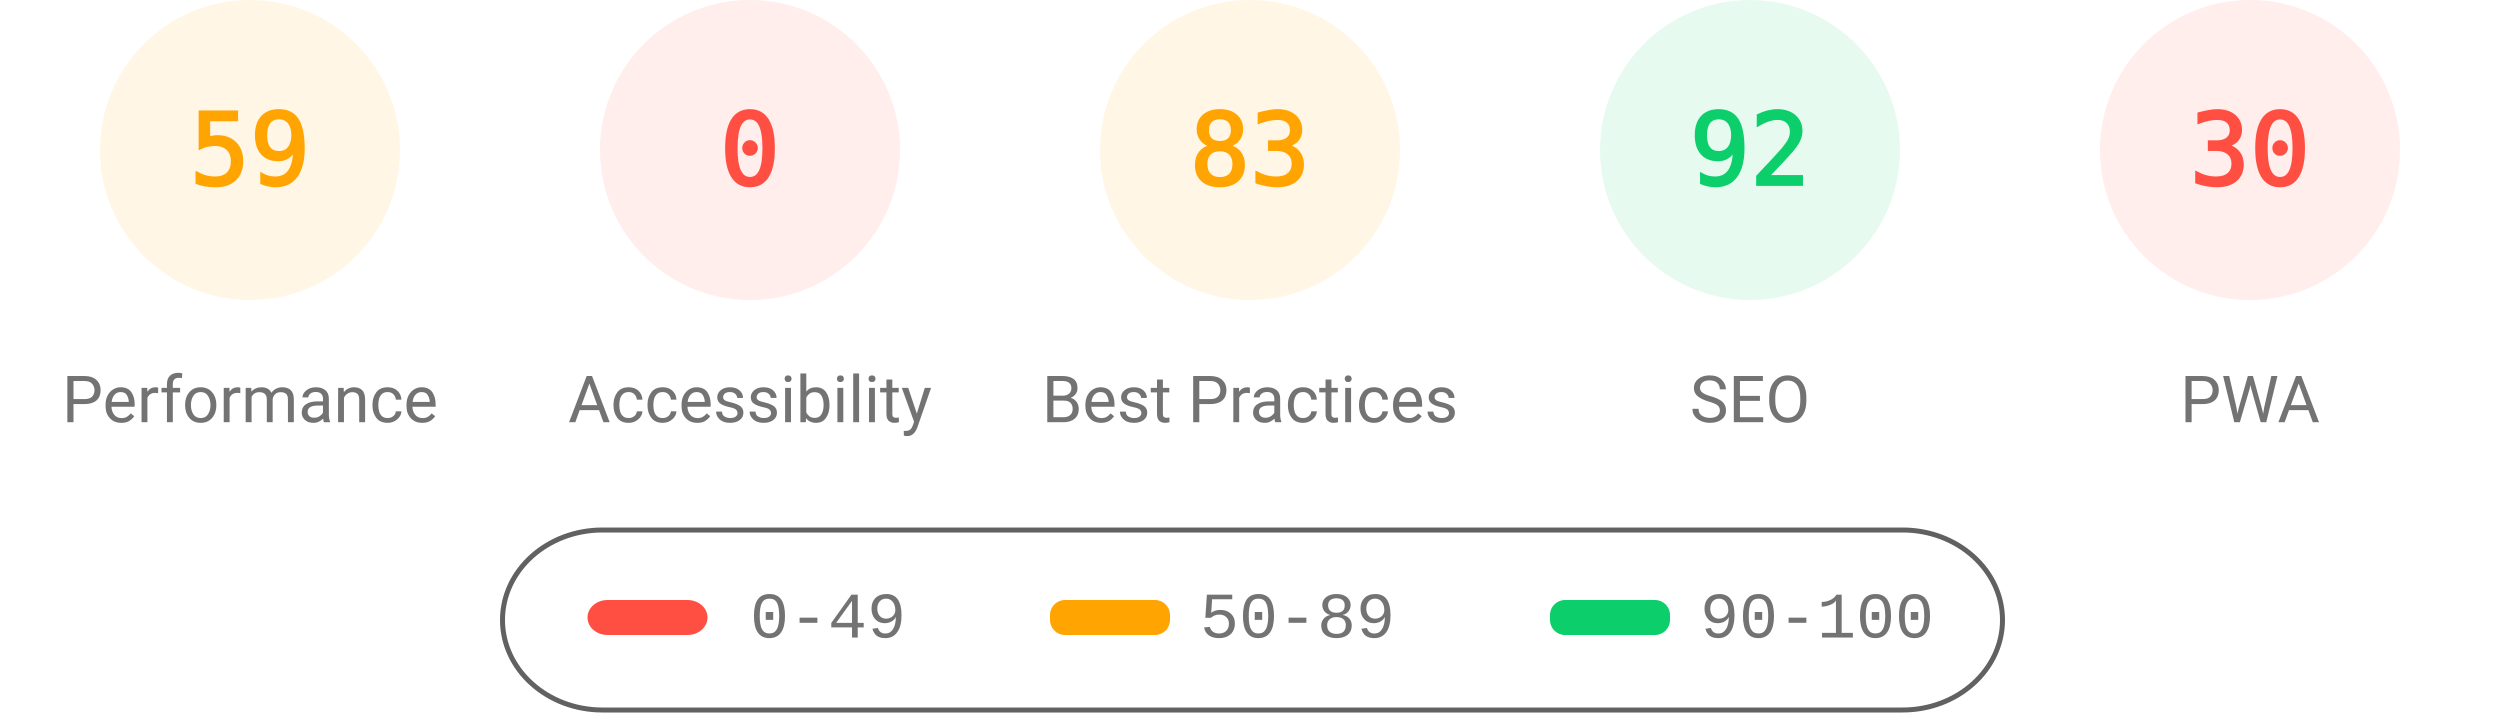
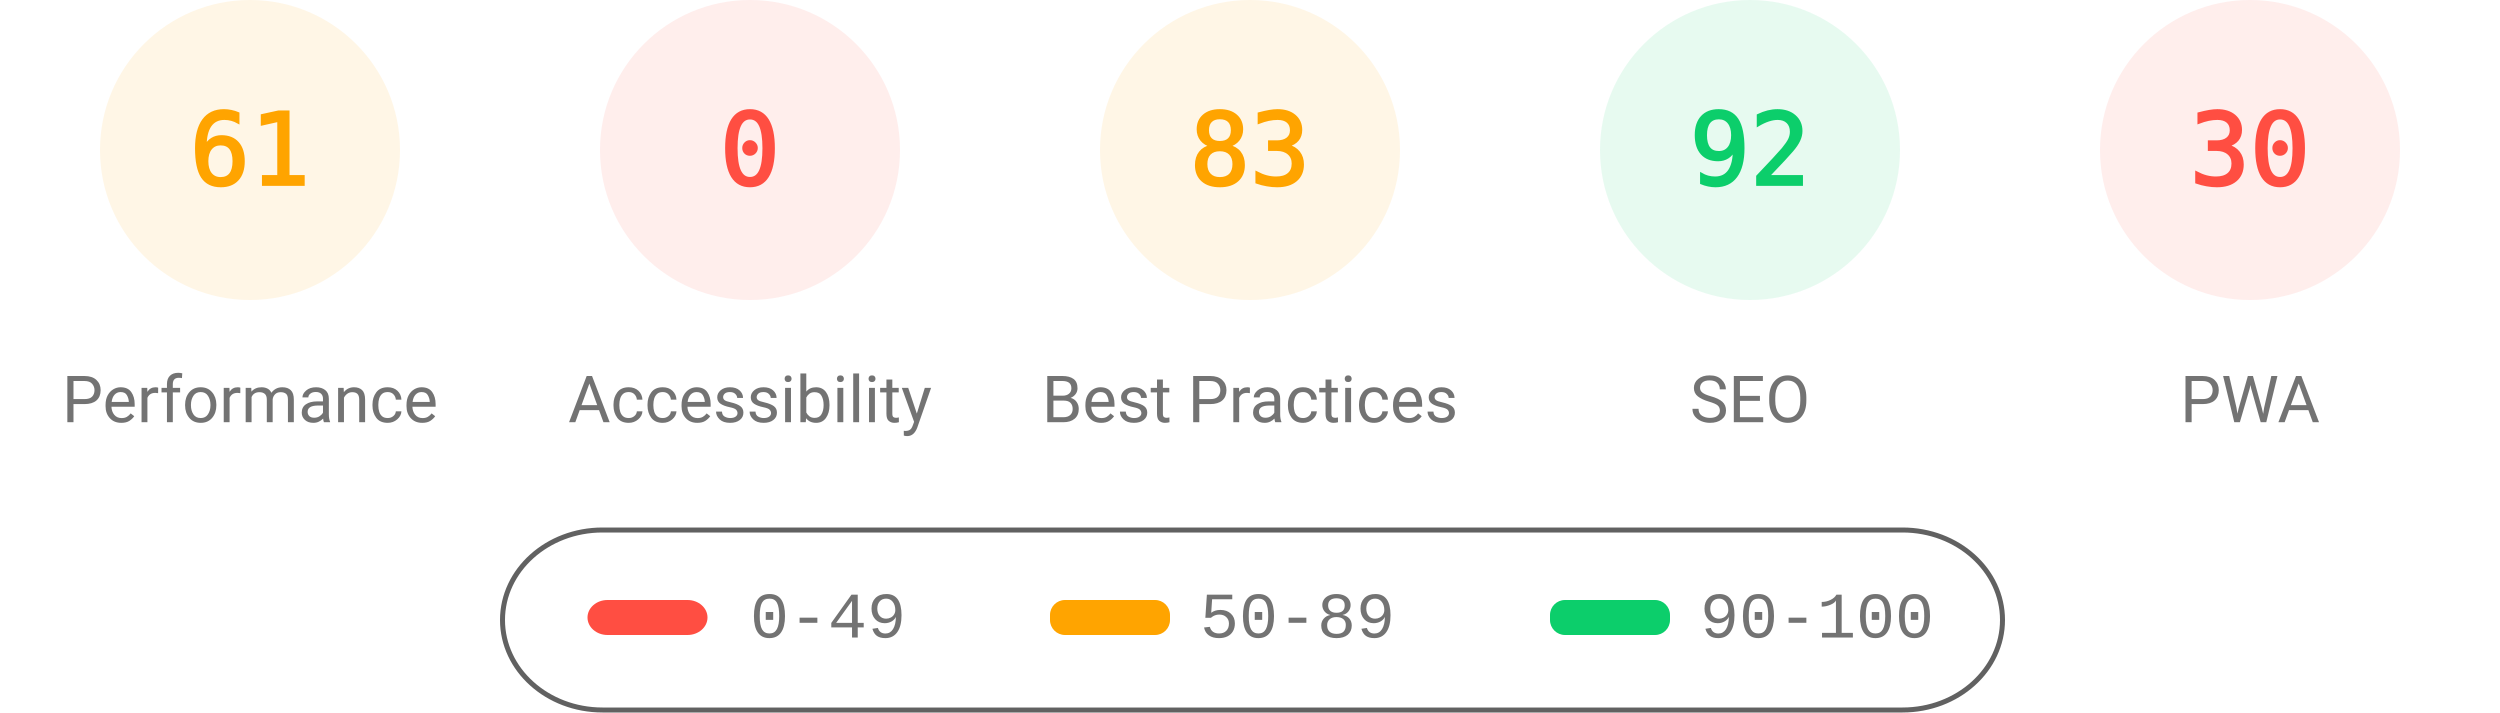
<svg xmlns="http://www.w3.org/2000/svg" fill="none" width="1000" height="285">
  <style>.gauge-base{opacity:.1}.gauge-arc{fill:none;animation-delay:250ms;stroke-linecap:round;transform:rotate(-90deg);transform-origin:100px 60px;animation:load-gauge 1s ease forwards}.guage-text{font-size:40px;font-family:monospace;text-align:center}.guage-red{color:#ff4e42;fill:#ff4e42;stroke:#ff4e42}.guage-orange{color:#ffa400;fill:#ffa400;stroke:#ffa400}.guage-green{color:#0cce6b;fill:#0cce6b;stroke:#0cce6b}.guage-undefined{color:#5c5c5c;fill:#5c5c5c;stroke:#5c5c5c}.guage-title{color:#737373;fill:#737373;stroke:none;font-size:26px;line-height:26px;font-family:Roboto,Halvetica,Arial,sans-serif}@keyframes load-gauge{from{stroke-dasharray:0 352.858}}</style>
  <svg class="guage-div guage-perf guage-orange" viewBox="0 0 200 200" width="200" height="200">
    <circle class="gauge-base" r="56" cx="100" cy="60" stroke-width="8" />
-     <circle class="gauge-arc guage-arc-1" r="56" cx="100" cy="60" stroke-width="8" style="stroke-dasharray:207.596,351.858" />
-     <text class="guage-text" x="100" y="60" alignment-baseline="central" dominant-baseline="central" text-anchor="middle">59</text>
+     <circle class="gauge-arc guage-arc-1" r="56" cx="100" cy="60" stroke-width="8" style="stroke-dasharray:214.633,351.858" />
+     <text class="guage-text" x="100" y="60" alignment-baseline="central" dominant-baseline="central" text-anchor="middle">61</text>
    <text class="guage-title" x="100" y="160" alignment-baseline="central" dominant-baseline="central" text-anchor="middle">Performance</text>
  </svg>
  <svg class="guage-div guage-acc guage-red" viewBox="0 0 200 200" width="200" height="200" x="200">
    <circle class="gauge-base" r="56" cx="100" cy="60" stroke-width="8" />
    <circle class="gauge-arc guage-arc-2" r="56" cx="100" cy="60" stroke-width="8" style="stroke-dasharray:0,351.858" />
    <text class="guage-text" x="100" y="60" alignment-baseline="central" dominant-baseline="central" text-anchor="middle">0</text>
    <text class="guage-title" x="100" y="160" alignment-baseline="central" dominant-baseline="central" text-anchor="middle">Accessibility</text>
  </svg>
  <svg class="guage-div guage-best guage-orange" viewBox="0 0 200 200" width="200" height="200" x="400">
    <circle class="gauge-base" r="56" cx="100" cy="60" stroke-width="8" />
    <circle class="gauge-arc guage-arc-3" r="56" cx="100" cy="60" stroke-width="8" style="stroke-dasharray:292.042,351.858" />
    <text class="guage-text" x="100" y="60" alignment-baseline="central" dominant-baseline="central" text-anchor="middle">83</text>
    <text class="guage-title" x="100" y="160" alignment-baseline="central" dominant-baseline="central" text-anchor="middle">Best Practices</text>
  </svg>
  <svg class="guage-div guage-seo guage-green" viewBox="0 0 200 200" width="200" height="200" x="600">
    <circle class="gauge-base" r="56" cx="100" cy="60" stroke-width="8" />
    <circle class="gauge-arc guage-arc-4" r="56" cx="100" cy="60" stroke-width="8" style="stroke-dasharray:323.709,351.858" />
    <text class="guage-text" x="100" y="60" alignment-baseline="central" dominant-baseline="central" text-anchor="middle">92</text>
    <text class="guage-title" x="100" y="160" alignment-baseline="central" dominant-baseline="central" text-anchor="middle">SEO</text>
  </svg>
  <svg class="guage-div guage-pwa guage-red" viewBox="0 0 200 200" width="200" height="200" x="800">
    <circle class="gauge-base" r="56" cx="100" cy="60" stroke-width="8" />
    <circle class="gauge-arc guage-arc-4" r="56" cx="100" cy="60" stroke-width="8" style="stroke-dasharray:105.557,351.858" />
    <text class="guage-text" x="100" y="60" alignment-baseline="central" dominant-baseline="central" text-anchor="middle">30</text>
    <text class="guage-title" x="100" y="160" alignment-baseline="central" dominant-baseline="central" text-anchor="middle">PWA</text>
  </svg>
  <svg width="604" height="76" x="200" y="210">
    <path fill="none" id="canvas_background" d="M-1-1h604v80H-1z" />
    <rect fill-opacity="0" stroke="#616161" stroke-width="2" rx="40" id="svg_2" height="72" width="600" y="2" x="1" fill="#000" />
    <rect stroke="#000" rx="8" id="svg_3" height="14" width="48" y="30" x="35" stroke-opacity="null" stroke-width="0" fill="#ff4e42" />
    <rect stroke="#000" rx="6" id="svg_4" height="14" width="48" y="30" x="220" stroke-opacity="null" stroke-width="0" fill="#ffa400" />
    <rect stroke="#000" rx="6" id="svg_5" height="14" width="48" y="30" x="420" stroke-opacity="null" stroke-width="0" fill="#0cce6b" />
    <text xml:space="preserve" text-anchor="start" font-family="'Courier New', Courier, monospace" font-size="26" id="svg_6" y="45" x="100" stroke-opacity="null" stroke-width="0" stroke="#000" fill="#737373">0-49</text>
    <text xml:space="preserve" text-anchor="start" font-family="'Courier New', Courier, monospace" font-size="26" id="svg_7" y="45" x="280" stroke-opacity="null" stroke-width="0" stroke="#000" fill="#737373">50-89</text>
    <text xml:space="preserve" text-anchor="start" font-family="'Courier New', Courier, monospace" font-size="26" id="svg_8" y="45" x="480" stroke-opacity="null" stroke-width="0" stroke="#000" fill="#737373">90-100</text>
  </svg>
</svg>
